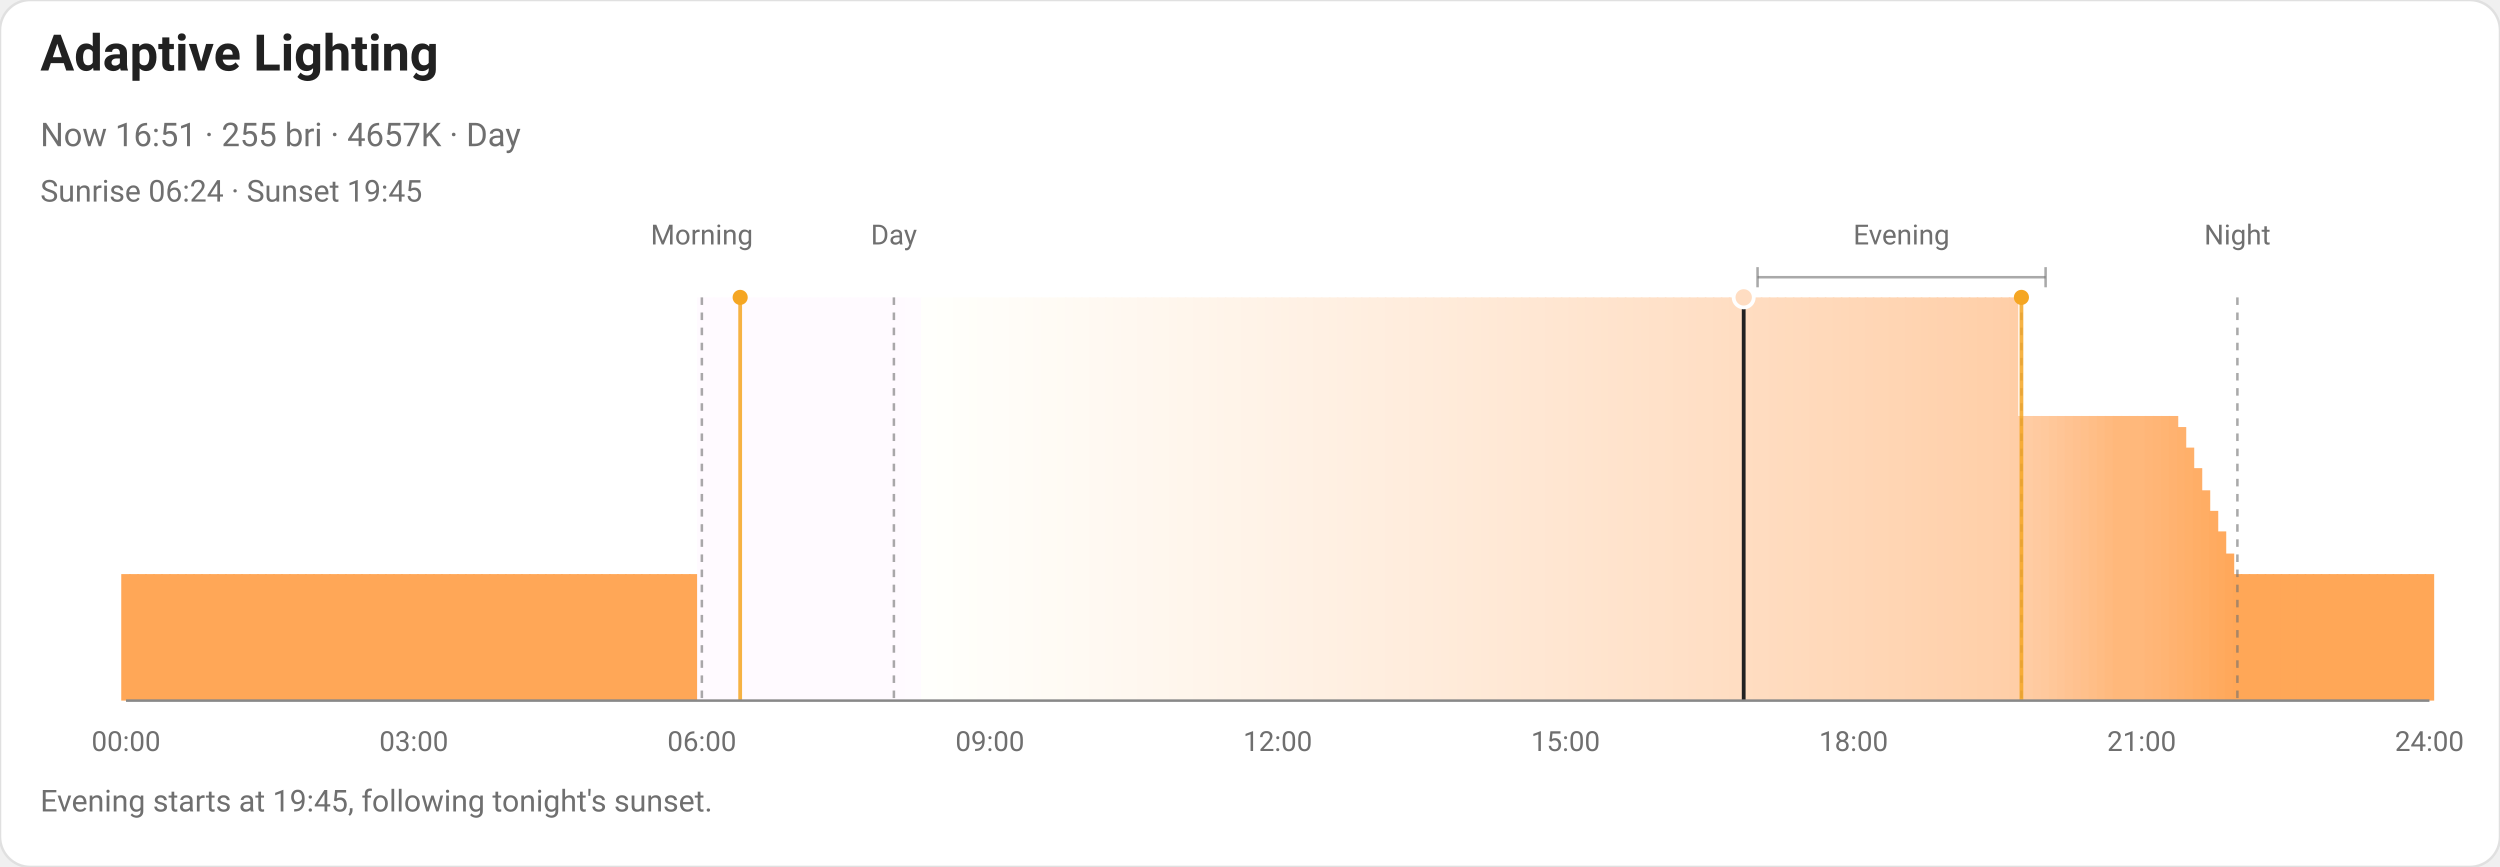
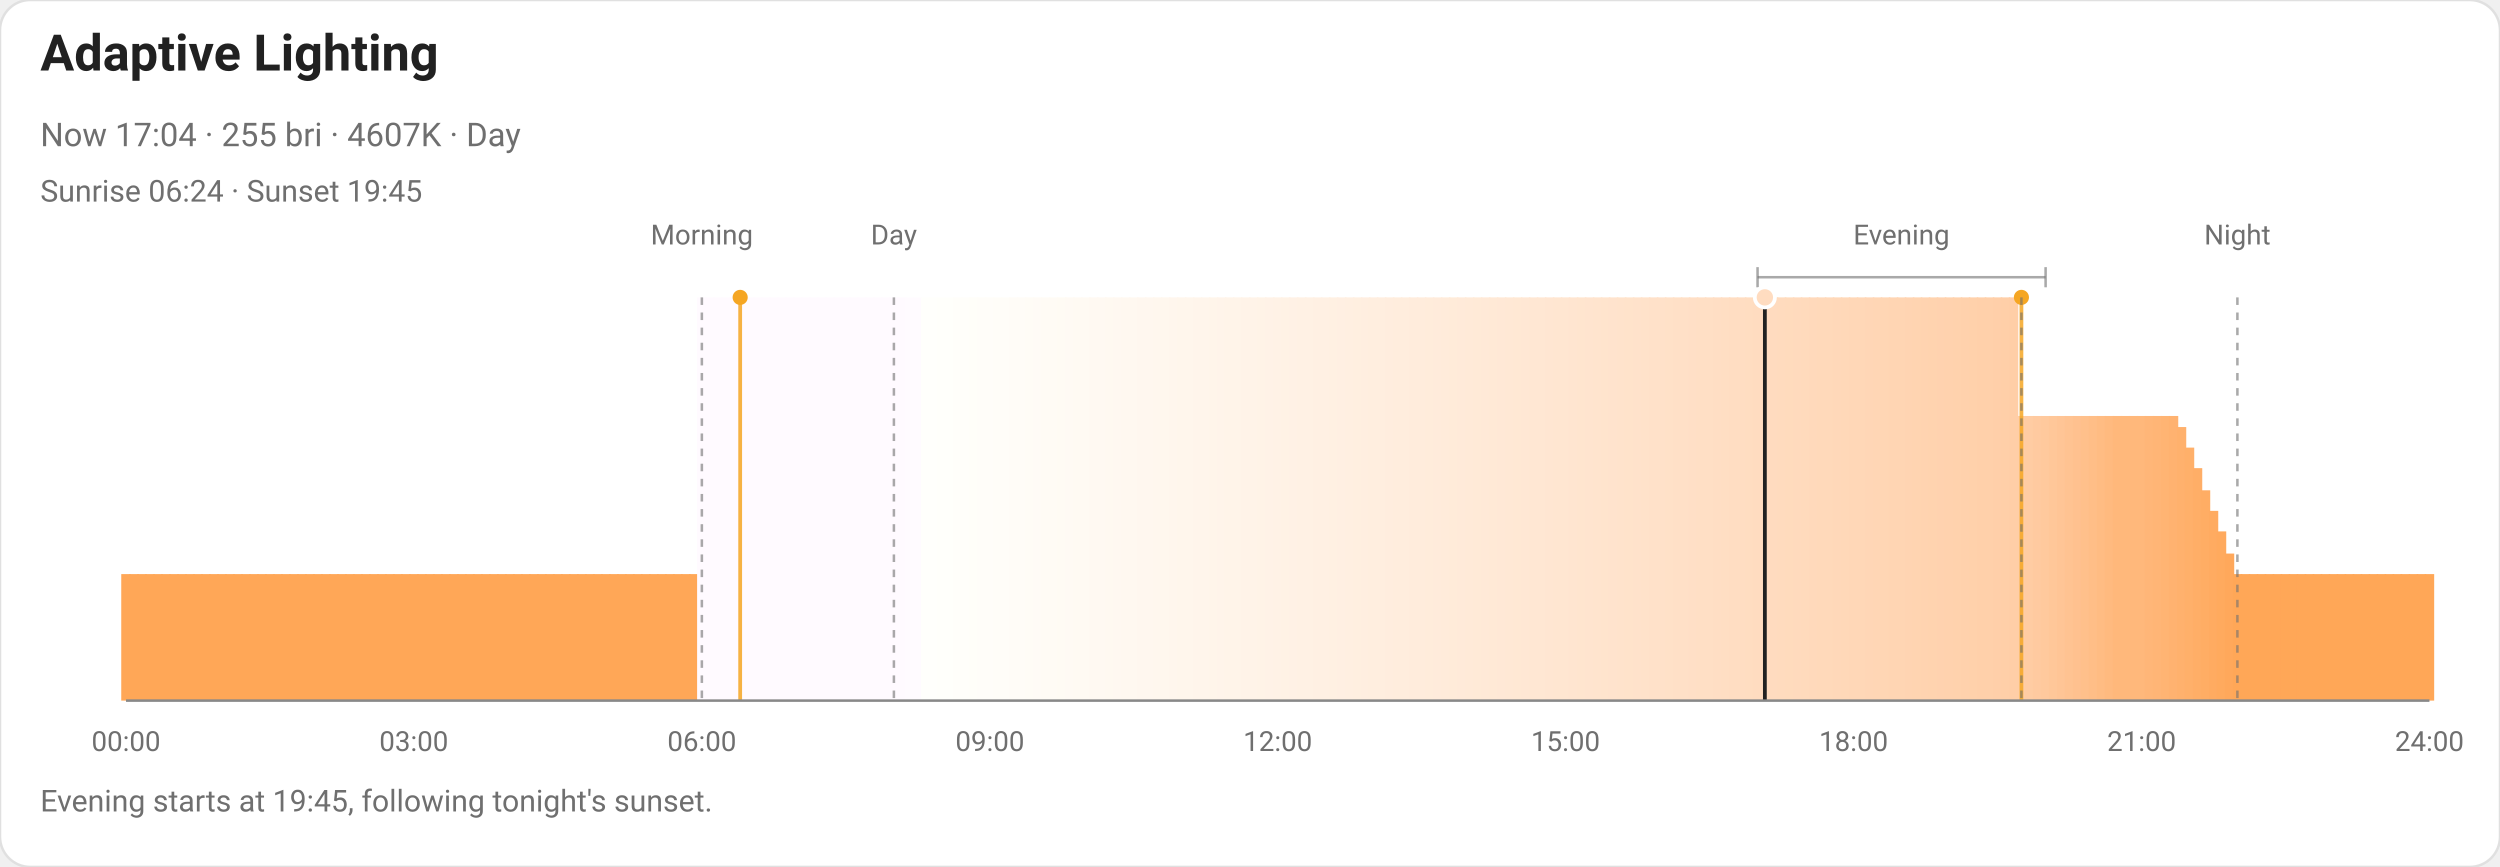
<svg xmlns="http://www.w3.org/2000/svg" viewBox="0 0 992 344" font-family="-apple-system,BlinkMacSystemFont,Segoe UI,Roboto,sans-serif">
  <style>
    .title { fill: #212121; font-size: 20px; font-weight: 600; }
    .now-label { fill: #6f6f6f; font-size: 13px; }
    .axis-line { stroke: #888; stroke-width: 1; }
    .axis-label { fill: #6f6f6f; font-size: 11px; }
    .boundary-line { stroke: #6f6f6f; stroke-width: 1; stroke-dasharray: 3 3; opacity: 0.6; }
    .evening-bracket { stroke: #6f6f6f; stroke-width: 1; opacity: 0.6; }
    .boundary-label { fill: #6f6f6f; font-size: 11px; }
    .now-line { stroke: #212121; stroke-width: 1.5; }
    .now-dot { stroke: #ffffff; stroke-width: 1.5; }
    .sun-line { stroke: #f5a623; stroke-width: 1.5; opacity: 0.85; }
    .sun-dot { fill: #f5a623; }
    .sun-label { fill: #6f6f6f; font-size: 12px; }
    .footnote { fill: #6f6f6f; font-size: 12px; }
  </style>
  <rect x="0" y="0" width="992" height="344" rx="12" fill="#ffffff" stroke="#e0e0e0" />
  <text x="16" y="28" class="title">Adaptive Lighting</text>
-   <text x="16" y="58" class="now-label">Now 16:51 · 255 bri · 4657K · Day</text>
+   <text x="16" y="58" class="now-label">Now 17:04 · 255 bri · 4607K · Day</text>
  <text x="16" y="80" class="sun-label">Sunrise 06:24 · Sunset 19:45</text>
  <g transform="translate(16, 84)">
    <rect x="32.11" y="143.80" width="3.77" height="50.20" fill="#ffa757" />
    <rect x="35.29" y="143.80" width="3.77" height="50.20" fill="#ffa757" />
    <rect x="38.46" y="143.80" width="3.77" height="50.20" fill="#ffa757" />
    <rect x="41.63" y="143.80" width="3.77" height="50.20" fill="#ffa757" />
    <rect x="44.81" y="143.80" width="3.77" height="50.20" fill="#ffa757" />
    <rect x="47.98" y="143.80" width="3.77" height="50.20" fill="#ffa757" />
    <rect x="51.15" y="143.80" width="3.77" height="50.20" fill="#ffa757" />
    <rect x="54.33" y="143.80" width="3.77" height="50.20" fill="#ffa757" />
    <rect x="57.50" y="143.80" width="3.77" height="50.20" fill="#ffa757" />
    <rect x="60.68" y="143.80" width="3.77" height="50.20" fill="#ffa757" />
    <rect x="63.85" y="143.80" width="3.77" height="50.20" fill="#ffa757" />
    <rect x="67.02" y="143.80" width="3.77" height="50.20" fill="#ffa757" />
    <rect x="70.20" y="143.80" width="3.77" height="50.20" fill="#ffa757" />
    <rect x="73.37" y="143.80" width="3.77" height="50.20" fill="#ffa757" />
    <rect x="76.54" y="143.80" width="3.77" height="50.20" fill="#ffa757" />
    <rect x="79.72" y="143.80" width="3.77" height="50.20" fill="#ffa757" />
    <rect x="82.89" y="143.80" width="3.77" height="50.20" fill="#ffa757" />
    <rect x="86.06" y="143.80" width="3.77" height="50.20" fill="#ffa757" />
    <rect x="89.24" y="143.80" width="3.77" height="50.20" fill="#ffa757" />
    <rect x="92.41" y="143.80" width="3.77" height="50.20" fill="#ffa757" />
    <rect x="95.59" y="143.80" width="3.77" height="50.20" fill="#ffa757" />
    <rect x="98.76" y="143.80" width="3.77" height="50.20" fill="#ffa757" />
    <rect x="101.93" y="143.80" width="3.77" height="50.20" fill="#ffa757" />
    <rect x="105.11" y="143.80" width="3.77" height="50.20" fill="#ffa757" />
    <rect x="108.28" y="143.80" width="3.77" height="50.20" fill="#ffa757" />
    <rect x="111.45" y="143.80" width="3.77" height="50.20" fill="#ffa757" />
    <rect x="114.63" y="143.80" width="3.77" height="50.20" fill="#ffa757" />
    <rect x="117.80" y="143.80" width="3.77" height="50.20" fill="#ffa757" />
    <rect x="120.97" y="143.80" width="3.77" height="50.20" fill="#ffa757" />
    <rect x="124.15" y="143.80" width="3.77" height="50.20" fill="#ffa757" />
    <rect x="127.32" y="143.80" width="3.77" height="50.20" fill="#ffa757" />
    <rect x="130.50" y="143.80" width="3.77" height="50.20" fill="#ffa757" />
    <rect x="133.67" y="143.80" width="3.77" height="50.20" fill="#ffa757" />
    <rect x="136.84" y="143.80" width="3.77" height="50.20" fill="#ffa757" />
    <rect x="140.02" y="143.80" width="3.77" height="50.20" fill="#ffa757" />
    <rect x="143.19" y="143.80" width="3.77" height="50.20" fill="#ffa757" />
    <rect x="146.36" y="143.80" width="3.77" height="50.20" fill="#ffa757" />
    <rect x="149.54" y="143.80" width="3.77" height="50.20" fill="#ffa757" />
    <rect x="152.71" y="143.80" width="3.77" height="50.20" fill="#ffa757" />
    <rect x="155.88" y="143.80" width="3.77" height="50.20" fill="#ffa757" />
    <rect x="159.06" y="143.80" width="3.77" height="50.20" fill="#ffa757" />
    <rect x="162.23" y="143.80" width="3.77" height="50.20" fill="#ffa757" />
    <rect x="165.40" y="143.80" width="3.77" height="50.20" fill="#ffa757" />
    <rect x="168.58" y="143.80" width="3.77" height="50.20" fill="#ffa757" />
    <rect x="171.75" y="143.80" width="3.77" height="50.20" fill="#ffa757" />
    <rect x="174.93" y="143.80" width="3.77" height="50.20" fill="#ffa757" />
    <rect x="178.10" y="143.80" width="3.77" height="50.20" fill="#ffa757" />
    <rect x="181.27" y="143.80" width="3.77" height="50.20" fill="#ffa757" />
    <rect x="184.45" y="143.80" width="3.77" height="50.20" fill="#ffa757" />
    <rect x="187.62" y="143.80" width="3.77" height="50.20" fill="#ffa757" />
    <rect x="190.79" y="143.80" width="3.77" height="50.20" fill="#ffa757" />
    <rect x="193.97" y="143.80" width="3.77" height="50.20" fill="#ffa757" />
    <rect x="197.14" y="143.80" width="3.77" height="50.20" fill="#ffa757" />
    <rect x="200.31" y="143.80" width="3.77" height="50.20" fill="#ffa757" />
    <rect x="203.49" y="143.80" width="3.77" height="50.20" fill="#ffa757" />
    <rect x="206.66" y="143.80" width="3.77" height="50.20" fill="#ffa757" />
    <rect x="209.84" y="143.80" width="3.77" height="50.20" fill="#ffa757" />
    <rect x="213.01" y="143.80" width="3.77" height="50.20" fill="#ffa757" />
    <rect x="216.18" y="143.80" width="3.77" height="50.20" fill="#ffa757" />
    <rect x="219.36" y="143.80" width="3.77" height="50.20" fill="#ffa757" />
    <rect x="222.53" y="143.80" width="3.77" height="50.20" fill="#ffa757" />
    <rect x="225.70" y="143.80" width="3.77" height="50.20" fill="#ffa757" />
    <rect x="228.88" y="143.80" width="3.77" height="50.20" fill="#ffa757" />
    <rect x="232.05" y="143.80" width="3.77" height="50.20" fill="#ffa757" />
    <rect x="235.22" y="143.80" width="3.77" height="50.20" fill="#ffa757" />
    <rect x="238.40" y="143.80" width="3.77" height="50.20" fill="#ffa757" />
    <rect x="241.57" y="143.80" width="3.77" height="50.20" fill="#ffa757" />
    <rect x="244.75" y="143.80" width="3.77" height="50.20" fill="#ffa757" />
    <rect x="247.92" y="143.80" width="3.77" height="50.20" fill="#ffa757" />
    <rect x="251.09" y="143.80" width="3.77" height="50.20" fill="#ffa757" />
    <rect x="254.27" y="143.80" width="3.77" height="50.20" fill="#ffa757" />
    <rect x="257.44" y="143.80" width="3.77" height="50.20" fill="#ffa757" />
    <rect x="260.61" y="34.00" width="3.77" height="160.00" fill="#fffaff" />
    <rect x="263.79" y="34.00" width="3.77" height="160.00" fill="#fffaff" />
    <rect x="266.96" y="34.00" width="3.77" height="160.00" fill="#fffaff" />
    <rect x="270.13" y="34.00" width="3.77" height="160.00" fill="#fffaff" />
    <rect x="273.31" y="34.00" width="3.77" height="160.00" fill="#fffaff" />
    <rect x="276.48" y="34.00" width="3.77" height="160.00" fill="#fffaff" />
    <rect x="279.65" y="34.00" width="3.77" height="160.00" fill="#fffaff" />
    <rect x="282.83" y="34.00" width="3.77" height="160.00" fill="#fffaff" />
    <rect x="286.00" y="34.00" width="3.77" height="160.00" fill="#fffaff" />
    <rect x="289.18" y="34.00" width="3.77" height="160.00" fill="#fffaff" />
    <rect x="292.35" y="34.00" width="3.77" height="160.00" fill="#fffaff" />
    <rect x="295.52" y="34.00" width="3.77" height="160.00" fill="#fffaff" />
    <rect x="298.70" y="34.00" width="3.77" height="160.00" fill="#fffaff" />
    <rect x="301.87" y="34.00" width="3.77" height="160.00" fill="#fffaff" />
    <rect x="305.04" y="34.00" width="3.77" height="160.00" fill="#fffaff" />
    <rect x="308.22" y="34.00" width="3.77" height="160.00" fill="#fffaff" />
    <rect x="311.39" y="34.00" width="3.77" height="160.00" fill="#fffaff" />
    <rect x="314.56" y="34.00" width="3.77" height="160.00" fill="#fffaff" />
    <rect x="317.74" y="34.00" width="3.77" height="160.00" fill="#fffaff" />
    <rect x="320.91" y="34.00" width="3.77" height="160.00" fill="#fffaff" />
    <rect x="324.09" y="34.00" width="3.77" height="160.00" fill="#fffaff" />
    <rect x="327.26" y="34.00" width="3.77" height="160.00" fill="#fffaff" />
    <rect x="330.43" y="34.00" width="3.77" height="160.00" fill="#fffaff" />
    <rect x="333.61" y="34.00" width="3.77" height="160.00" fill="#fffaff" />
    <rect x="336.78" y="34.00" width="3.77" height="160.00" fill="#fffaff" />
    <rect x="339.95" y="34.00" width="3.77" height="160.00" fill="#fffaff" />
    <rect x="343.13" y="34.00" width="3.77" height="160.00" fill="#fffbff" />
    <rect x="346.30" y="34.00" width="3.77" height="160.00" fill="#fffbff" />
    <rect x="349.47" y="34.00" width="3.77" height="160.00" fill="#fffffc" />
    <rect x="352.65" y="34.00" width="3.77" height="160.00" fill="#fffffc" />
    <rect x="355.82" y="34.00" width="3.77" height="160.00" fill="#fffffb" />
    <rect x="359.00" y="34.00" width="3.77" height="160.00" fill="#fffffb" />
    <rect x="362.17" y="34.00" width="3.77" height="160.00" fill="#fffefa" />
    <rect x="365.34" y="34.00" width="3.77" height="160.00" fill="#fffefa" />
    <rect x="368.52" y="34.00" width="3.77" height="160.00" fill="#fffef9" />
    <rect x="371.69" y="34.00" width="3.77" height="160.00" fill="#fffdf9" />
    <rect x="374.86" y="34.00" width="3.77" height="160.00" fill="#fffdf9" />
    <rect x="378.04" y="34.00" width="3.77" height="160.00" fill="#fffdf8" />
    <rect x="381.21" y="34.00" width="3.77" height="160.00" fill="#fffdf8" />
    <rect x="384.38" y="34.00" width="3.77" height="160.00" fill="#fffcf7" />
    <rect x="387.56" y="34.00" width="3.77" height="160.00" fill="#fffcf7" />
    <rect x="390.73" y="34.00" width="3.77" height="160.00" fill="#fffcf6" />
    <rect x="393.90" y="34.00" width="3.77" height="160.00" fill="#fffbf6" />
    <rect x="397.08" y="34.00" width="3.77" height="160.00" fill="#fffbf5" />
    <rect x="400.25" y="34.00" width="3.77" height="160.00" fill="#fffbf5" />
    <rect x="403.43" y="34.00" width="3.77" height="160.00" fill="#fffbf4" />
    <rect x="406.60" y="34.00" width="3.77" height="160.00" fill="#fffaf4" />
    <rect x="409.77" y="34.00" width="3.77" height="160.00" fill="#fffaf3" />
    <rect x="412.95" y="34.00" width="3.77" height="160.00" fill="#fffaf3" />
    <rect x="416.12" y="34.00" width="3.77" height="160.00" fill="#fff9f2" />
    <rect x="419.29" y="34.00" width="3.77" height="160.00" fill="#fff9f2" />
    <rect x="422.47" y="34.00" width="3.77" height="160.00" fill="#fff9f1" />
    <rect x="425.64" y="34.00" width="3.77" height="160.00" fill="#fff8f1" />
    <rect x="428.81" y="34.00" width="3.77" height="160.00" fill="#fff8f0" />
    <rect x="431.99" y="34.00" width="3.77" height="160.00" fill="#fff8f0" />
    <rect x="435.16" y="34.00" width="3.77" height="160.00" fill="#fff7ef" />
    <rect x="438.34" y="34.00" width="3.77" height="160.00" fill="#fff7ef" />
    <rect x="441.51" y="34.00" width="3.77" height="160.00" fill="#fff7ee" />
    <rect x="444.68" y="34.00" width="3.77" height="160.00" fill="#fff7ee" />
    <rect x="447.86" y="34.00" width="3.77" height="160.00" fill="#fff6ed" />
    <rect x="451.03" y="34.00" width="3.77" height="160.00" fill="#fff6ec" />
    <rect x="454.20" y="34.00" width="3.77" height="160.00" fill="#fff6ec" />
    <rect x="457.38" y="34.00" width="3.77" height="160.00" fill="#fff5eb" />
    <rect x="460.55" y="34.00" width="3.77" height="160.00" fill="#fff5eb" />
    <rect x="463.72" y="34.00" width="3.77" height="160.00" fill="#fff5ea" />
    <rect x="466.90" y="34.00" width="3.77" height="160.00" fill="#fff4ea" />
    <rect x="470.07" y="34.00" width="3.77" height="160.00" fill="#fff4e9" />
    <rect x="473.25" y="34.00" width="3.77" height="160.00" fill="#fff4e9" />
    <rect x="476.42" y="34.00" width="3.77" height="160.00" fill="#fff3e8" />
    <rect x="479.59" y="34.00" width="3.77" height="160.00" fill="#fff3e8" />
    <rect x="482.77" y="34.00" width="3.77" height="160.00" fill="#fff3e7" />
    <rect x="485.94" y="34.00" width="3.77" height="160.00" fill="#fff2e7" />
    <rect x="489.11" y="34.00" width="3.77" height="160.00" fill="#fff2e6" />
    <rect x="492.29" y="34.00" width="3.77" height="160.00" fill="#fff2e5" />
    <rect x="495.46" y="34.00" width="3.77" height="160.00" fill="#fff1e5" />
    <rect x="498.63" y="34.00" width="3.77" height="160.00" fill="#fff1e4" />
    <rect x="501.81" y="34.00" width="3.77" height="160.00" fill="#fff1e4" />
    <rect x="504.98" y="34.00" width="3.77" height="160.00" fill="#fff0e3" />
    <rect x="508.15" y="34.00" width="3.77" height="160.00" fill="#fff0e3" />
    <rect x="511.33" y="34.00" width="3.77" height="160.00" fill="#fff0e2" />
    <rect x="514.50" y="34.00" width="3.77" height="160.00" fill="#ffefe2" />
    <rect x="517.68" y="34.00" width="3.77" height="160.00" fill="#ffefe1" />
    <rect x="520.85" y="34.00" width="3.77" height="160.00" fill="#ffefe0" />
    <rect x="524.02" y="34.00" width="3.77" height="160.00" fill="#ffeee0" />
    <rect x="527.20" y="34.00" width="3.77" height="160.00" fill="#ffeedf" />
    <rect x="530.37" y="34.00" width="3.77" height="160.00" fill="#ffeedf" />
    <rect x="533.54" y="34.00" width="3.77" height="160.00" fill="#ffedde" />
    <rect x="536.72" y="34.00" width="3.77" height="160.00" fill="#ffeddd" />
    <rect x="539.89" y="34.00" width="3.77" height="160.00" fill="#ffeddd" />
    <rect x="543.06" y="34.00" width="3.77" height="160.00" fill="#ffecdc" />
    <rect x="546.24" y="34.00" width="3.77" height="160.00" fill="#ffecdc" />
    <rect x="549.41" y="34.00" width="3.77" height="160.00" fill="#ffecdb" />
    <rect x="552.59" y="34.00" width="3.77" height="160.00" fill="#ffebdb" />
    <rect x="555.76" y="34.00" width="3.77" height="160.00" fill="#ffebda" />
    <rect x="558.93" y="34.00" width="3.77" height="160.00" fill="#ffebd9" />
    <rect x="562.11" y="34.00" width="3.77" height="160.00" fill="#ffead9" />
    <rect x="565.28" y="34.00" width="3.77" height="160.00" fill="#ffead8" />
    <rect x="568.45" y="34.00" width="3.77" height="160.00" fill="#ffead7" />
    <rect x="571.63" y="34.00" width="3.77" height="160.00" fill="#ffe9d7" />
    <rect x="574.80" y="34.00" width="3.77" height="160.00" fill="#ffe9d6" />
    <rect x="577.97" y="34.00" width="3.77" height="160.00" fill="#ffe8d6" />
    <rect x="581.15" y="34.00" width="3.77" height="160.00" fill="#ffe8d5" />
    <rect x="584.32" y="34.00" width="3.77" height="160.00" fill="#ffe8d4" />
    <rect x="587.50" y="34.00" width="3.77" height="160.00" fill="#ffe7d4" />
    <rect x="590.67" y="34.00" width="3.77" height="160.00" fill="#ffe7d3" />
    <rect x="593.84" y="34.00" width="3.77" height="160.00" fill="#ffe7d3" />
    <rect x="597.02" y="34.00" width="3.77" height="160.00" fill="#ffe6d2" />
    <rect x="600.19" y="34.00" width="3.77" height="160.00" fill="#ffe6d1" />
    <rect x="603.36" y="34.00" width="3.77" height="160.00" fill="#ffe6d1" />
    <rect x="606.54" y="34.00" width="3.77" height="160.00" fill="#ffe5d0" />
    <rect x="609.71" y="34.00" width="3.77" height="160.00" fill="#ffe5cf" />
    <rect x="612.88" y="34.00" width="3.77" height="160.00" fill="#ffe4cf" />
    <rect x="616.06" y="34.00" width="3.77" height="160.00" fill="#ffe4ce" />
    <rect x="619.23" y="34.00" width="3.77" height="160.00" fill="#ffe4cd" />
    <rect x="622.40" y="34.00" width="3.77" height="160.00" fill="#ffe3cd" />
    <rect x="625.58" y="34.00" width="3.77" height="160.00" fill="#ffe3cc" />
    <rect x="628.75" y="34.00" width="3.77" height="160.00" fill="#ffe3cb" />
    <rect x="631.93" y="34.00" width="3.77" height="160.00" fill="#ffe2cb" />
    <rect x="635.10" y="34.00" width="3.77" height="160.00" fill="#ffe2ca" />
    <rect x="638.27" y="34.00" width="3.77" height="160.00" fill="#ffe1c9" />
    <rect x="641.45" y="34.00" width="3.77" height="160.00" fill="#ffe1c9" />
    <rect x="644.62" y="34.00" width="3.77" height="160.00" fill="#ffe1c8" />
    <rect x="647.79" y="34.00" width="3.77" height="160.00" fill="#ffe0c7" />
    <rect x="650.97" y="34.00" width="3.77" height="160.00" fill="#ffe0c7" />
    <rect x="654.14" y="34.00" width="3.77" height="160.00" fill="#ffdfc6" />
    <rect x="657.31" y="34.00" width="3.77" height="160.00" fill="#ffdfc5" />
    <rect x="660.49" y="34.00" width="3.77" height="160.00" fill="#ffdfc5" />
    <rect x="663.66" y="34.00" width="3.77" height="160.00" fill="#ffdec4" />
    <rect x="666.84" y="34.00" width="3.77" height="160.00" fill="#ffdec3" />
    <rect x="670.01" y="34.00" width="3.77" height="160.00" fill="#ffddc2" />
    <rect x="673.18" y="34.00" width="3.77" height="160.00" fill="#ffddc2" />
    <rect x="676.36" y="34.00" width="3.77" height="160.00" fill="#ffddc1" />
    <rect x="679.53" y="34.00" width="3.77" height="160.00" fill="#ffdcc0" />
    <rect x="682.70" y="34.00" width="3.77" height="160.00" fill="#ffdcc0" />
    <rect x="685.88" y="34.00" width="3.77" height="160.00" fill="#ffdbbf" />
    <rect x="689.05" y="34.00" width="3.77" height="160.00" fill="#ffdbbe" />
    <rect x="692.22" y="34.00" width="3.77" height="160.00" fill="#ffdbbd" />
    <rect x="695.40" y="34.00" width="3.77" height="160.00" fill="#ffdabd" />
    <rect x="698.57" y="34.00" width="3.77" height="160.00" fill="#ffdabc" />
    <rect x="701.75" y="34.00" width="3.77" height="160.00" fill="#ffd9bb" />
    <rect x="704.92" y="34.00" width="3.77" height="160.00" fill="#ffd9ba" />
    <rect x="708.09" y="34.00" width="3.77" height="160.00" fill="#ffd9ba" />
    <rect x="711.27" y="34.00" width="3.77" height="160.00" fill="#ffd8b9" />
    <rect x="714.44" y="34.00" width="3.77" height="160.00" fill="#ffd8b8" />
    <rect x="717.61" y="34.00" width="3.77" height="160.00" fill="#ffd7b7" />
    <rect x="720.79" y="34.00" width="3.77" height="160.00" fill="#ffd7b7" />
    <rect x="723.96" y="34.00" width="3.77" height="160.00" fill="#ffd6b6" />
    <rect x="727.13" y="34.00" width="3.77" height="160.00" fill="#ffd6b5" />
    <rect x="730.31" y="34.00" width="3.77" height="160.00" fill="#ffd6b4" />
    <rect x="733.48" y="34.00" width="3.77" height="160.00" fill="#ffd5b3" />
    <rect x="736.65" y="34.00" width="3.77" height="160.00" fill="#ffd5b3" />
    <rect x="739.83" y="34.00" width="3.77" height="160.00" fill="#ffd4b2" />
    <rect x="743.00" y="34.00" width="3.77" height="160.00" fill="#ffd4b1" />
    <rect x="746.18" y="34.00" width="3.77" height="160.00" fill="#ffd3b0" />
    <rect x="749.35" y="34.00" width="3.77" height="160.00" fill="#ffd3af" />
    <rect x="752.52" y="34.00" width="3.77" height="160.00" fill="#ffd2af" />
    <rect x="755.70" y="34.00" width="3.77" height="160.00" fill="#ffd2ae" />
    <rect x="758.87" y="34.00" width="3.77" height="160.00" fill="#ffd2ad" />
    <rect x="762.04" y="34.00" width="3.77" height="160.00" fill="#ffd1ac" />
    <rect x="765.22" y="34.00" width="3.77" height="160.00" fill="#ffd1ab" />
    <rect x="768.39" y="34.00" width="3.77" height="160.00" fill="#ffd0aa" />
    <rect x="771.56" y="34.00" width="3.77" height="160.00" fill="#ffd0aa" />
    <rect x="774.74" y="34.00" width="3.77" height="160.00" fill="#ffcfa9" />
    <rect x="777.91" y="34.00" width="3.77" height="160.00" fill="#ffcfa8" />
    <rect x="781.09" y="34.00" width="3.77" height="160.00" fill="#ffcea7" />
    <rect x="784.26" y="81.06" width="3.77" height="112.94" fill="#ffcea6" />
    <rect x="787.43" y="81.06" width="3.77" height="112.94" fill="#ffcca3" />
    <rect x="790.61" y="81.06" width="3.77" height="112.94" fill="#ffcaa0" />
    <rect x="793.78" y="81.06" width="3.77" height="112.94" fill="#ffc99d" />
    <rect x="796.95" y="81.06" width="3.77" height="112.94" fill="#ffc799" />
    <rect x="800.13" y="81.06" width="3.77" height="112.94" fill="#ffc596" />
    <rect x="803.30" y="81.06" width="3.77" height="112.94" fill="#ffc392" />
    <rect x="806.47" y="81.06" width="3.77" height="112.94" fill="#ffc18f" />
    <rect x="809.65" y="81.06" width="3.77" height="112.94" fill="#ffc08b" />
    <rect x="812.82" y="81.06" width="3.77" height="112.94" fill="#ffbe87" />
    <rect x="816.00" y="81.06" width="3.77" height="112.94" fill="#ffbc83" />
    <rect x="819.17" y="81.06" width="3.77" height="112.94" fill="#ffba7f" />
    <rect x="822.34" y="81.06" width="3.77" height="112.94" fill="#ffb87b" />
    <rect x="825.52" y="81.06" width="3.77" height="112.94" fill="#ffb87b" />
    <rect x="828.69" y="81.06" width="3.77" height="112.94" fill="#ffb87b" />
    <rect x="831.86" y="81.06" width="3.77" height="112.94" fill="#ffb87b" />
    <rect x="835.04" y="81.06" width="3.77" height="112.94" fill="#ffb678" />
    <rect x="838.21" y="81.06" width="3.77" height="112.94" fill="#ffb576" />
    <rect x="841.38" y="81.06" width="3.77" height="112.94" fill="#ffb473" />
    <rect x="844.56" y="81.06" width="3.77" height="112.94" fill="#ffb270" />
    <rect x="847.73" y="85.45" width="3.77" height="108.55" fill="#ffb16d" />
    <rect x="850.90" y="93.61" width="3.77" height="100.39" fill="#ffb06a" />
    <rect x="854.08" y="101.76" width="3.77" height="92.24" fill="#ffae67" />
    <rect x="857.25" y="110.55" width="3.77" height="83.45" fill="#ffad64" />
    <rect x="860.43" y="118.71" width="3.77" height="75.29" fill="#ffab61" />
    <rect x="863.60" y="126.86" width="3.77" height="67.14" fill="#ffaa5e" />
    <rect x="866.77" y="135.65" width="3.77" height="58.35" fill="#ffa85b" />
    <rect x="869.95" y="143.80" width="3.77" height="50.20" fill="#ffa757" />
    <rect x="873.12" y="143.80" width="3.77" height="50.20" fill="#ffa757" />
    <rect x="876.29" y="143.80" width="3.77" height="50.20" fill="#ffa757" />
    <rect x="879.47" y="143.80" width="3.77" height="50.20" fill="#ffa757" />
    <rect x="882.64" y="143.80" width="3.77" height="50.20" fill="#ffa757" />
    <rect x="885.81" y="143.80" width="3.77" height="50.20" fill="#ffa757" />
    <rect x="888.99" y="143.80" width="3.77" height="50.20" fill="#ffa757" />
    <rect x="892.16" y="143.80" width="3.77" height="50.20" fill="#ffa757" />
    <rect x="895.34" y="143.80" width="3.77" height="50.20" fill="#ffa757" />
    <rect x="898.51" y="143.80" width="3.77" height="50.20" fill="#ffa757" />
    <rect x="901.68" y="143.80" width="3.77" height="50.20" fill="#ffa757" />
    <rect x="904.86" y="143.80" width="3.77" height="50.20" fill="#ffa757" />
    <rect x="908.03" y="143.80" width="3.77" height="50.20" fill="#ffa757" />
    <rect x="911.20" y="143.80" width="3.77" height="50.20" fill="#ffa757" />
    <rect x="914.38" y="143.80" width="3.77" height="50.20" fill="#ffa757" />
    <rect x="917.55" y="143.80" width="3.77" height="50.20" fill="#ffa757" />
    <rect x="920.72" y="143.80" width="3.77" height="50.20" fill="#ffa757" />
    <rect x="923.90" y="143.80" width="3.77" height="50.20" fill="#ffa757" />
    <rect x="927.07" y="143.80" width="3.77" height="50.20" fill="#ffa757" />
    <rect x="930.25" y="143.80" width="3.77" height="50.20" fill="#ffa757" />
    <rect x="933.42" y="143.80" width="3.77" height="50.20" fill="#ffa757" />
    <rect x="936.59" y="143.80" width="3.77" height="50.20" fill="#ffa757" />
    <rect x="939.77" y="143.80" width="3.77" height="50.20" fill="#ffa757" />
    <rect x="942.94" y="143.80" width="3.77" height="50.20" fill="#ffa757" />
    <rect x="946.11" y="143.80" width="3.77" height="50.20" fill="#ffa757" />
    <line x1="681.4" y1="22" x2="681.4" y2="30" class="evening-bracket" />
    <line x1="795.7" y1="22" x2="795.7" y2="30" class="evening-bracket" />
    <line x1="681.4" y1="26" x2="795.7" y2="26" class="evening-bracket" />
-     <line x1="786.1" y1="34" x2="786.1" y2="194" class="boundary-line" />
-     <line x1="262.5" y1="34" x2="262.5" y2="194" class="boundary-line" />
-     <line x1="338.7" y1="34" x2="338.7" y2="194" class="boundary-line" />
-     <line x1="871.8" y1="34" x2="871.8" y2="194" class="boundary-line" />
    <text x="34.0" y="214" class="axis-label" text-anchor="middle">00:00</text>
    <text x="148.2" y="214" class="axis-label" text-anchor="middle">03:00</text>
    <text x="262.5" y="214" class="axis-label" text-anchor="middle">06:00</text>
    <text x="376.8" y="214" class="axis-label" text-anchor="middle">09:00</text>
    <text x="491.0" y="214" class="axis-label" text-anchor="middle">12:00</text>
    <text x="605.2" y="214" class="axis-label" text-anchor="middle">15:00</text>
    <text x="719.5" y="214" class="axis-label" text-anchor="middle">18:00</text>
    <text x="833.8" y="214" class="axis-label" text-anchor="middle">21:00</text>
    <text x="948.0" y="214" class="axis-label" text-anchor="middle">24:00</text>
    <line x1="277.7" y1="34" x2="277.7" y2="194" class="sun-line" />
    <circle cx="277.7" cy="34" r="3" class="sun-dot" />
    <line x1="786.1" y1="34" x2="786.1" y2="194" class="sun-line" />
    <circle cx="786.1" cy="34" r="3" class="sun-dot" />
-     <line x1="675.9" y1="30" x2="675.9" y2="194" class="now-line" />
-     <circle cx="675.9" cy="34.0" r="4" fill="#ffddc2" class="now-dot" />
+     <line x1="786.1" y1="34" x2="786.1" y2="194" class="boundary-line" />
+     <line x1="262.5" y1="34" x2="262.5" y2="194" class="boundary-line" />
+     <line x1="338.7" y1="34" x2="338.7" y2="194" class="boundary-line" />
+     <line x1="871.8" y1="34" x2="871.8" y2="194" class="boundary-line" />
+     <line x1="684.3" y1="30" x2="684.3" y2="194" class="now-line" />
+     <circle cx="684.3" cy="34.0" r="4" fill="#ffdcc0" class="now-dot" />
    <line x1="34" y1="194" x2="948" y2="194" class="axis-line" />
    <text x="738.5" y="13" class="boundary-label" text-anchor="middle">Evening</text>
    <text x="262.5" y="13" class="boundary-label" text-anchor="middle">Morning</text>
    <text x="338.7" y="13" class="boundary-label" text-anchor="middle">Day</text>
    <text x="871.8" y="13" class="boundary-label" text-anchor="middle">Night</text>
  </g>
  <text x="16" y="322" class="footnote">Evening starts at 19:45, following tonight's sunset.</text>
</svg>
